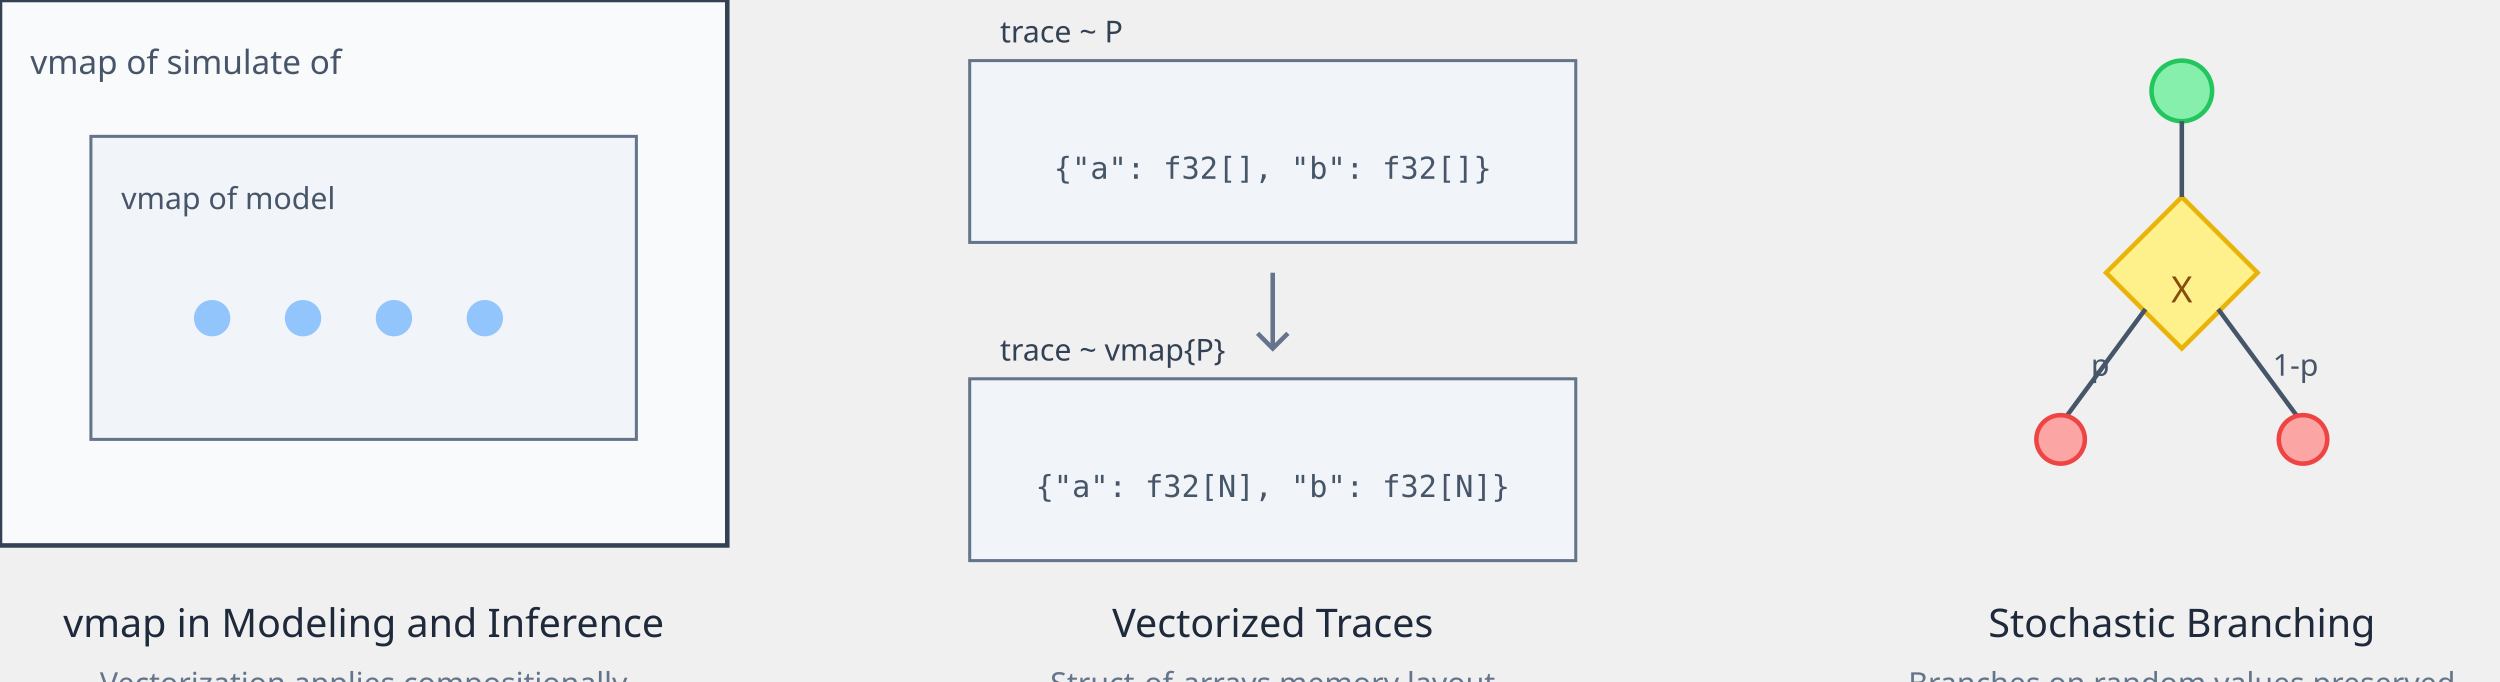
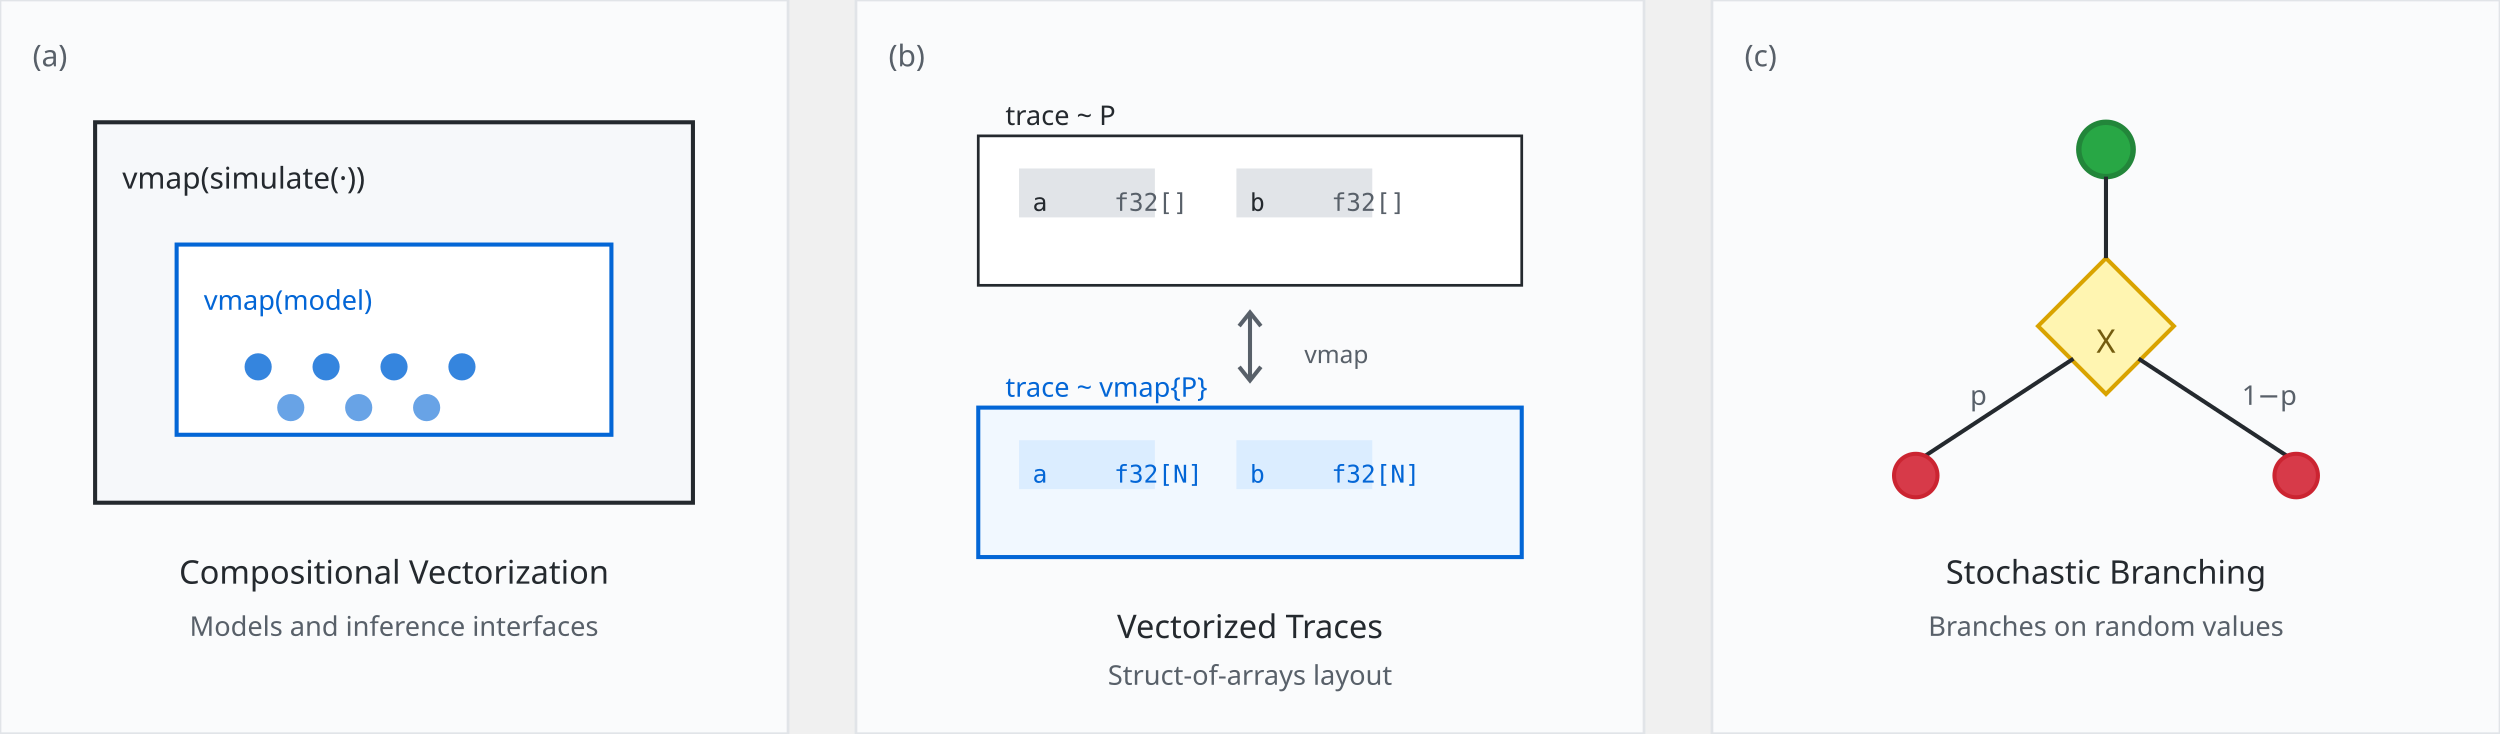
- <svg xmlns="http://www.w3.org/2000/svg" width="825" height="225" viewBox="50 50 825 225" role="img" shape-rendering="geometricPrecision">
-   <rect id="p1-outer" x="50" y="50" width="240" height="180" fill="#f8fafc" stroke="#334155" stroke-width="1.5" />
-   <text id="p1-outer-label" x="60" y="70" font-size="11" font-family="system-ui, sans-serif" transform="translate(0, 4.4)" fill="#475569">vmap of simulate of</text>
-   <rect id="p1-inner" x="80" y="95" width="180" height="100" fill="#f1f5f9" stroke="#64748b" stroke-width="1" />
-   <text id="p1-inner-label" x="90" y="115" font-size="10" font-family="system-ui, sans-serif" transform="translate(0, 4)" fill="#475569">vmap of model</text>
-   <circle id="p1-dot1" cx="120" cy="155" r="6" fill="#93c5fd" />
-   <circle id="p1-dot2" cx="150" cy="155" r="6" fill="#93c5fd" />
-   <circle id="p1-dot3" cx="180" cy="155" r="6" fill="#93c5fd" />
-   <circle id="p1-dot4" cx="210" cy="155" r="6" fill="#93c5fd" />
-   <text id="p1-title" x="170" y="255" font-size="13" font-family="system-ui, sans-serif" text-anchor="middle" transform="translate(0, 5.2)" fill="#1e293b">vmap in Modeling and Inference</text>
-   <text id="p1-subtitle" x="170" y="275" font-size="10" font-family="system-ui, sans-serif" text-anchor="middle" transform="translate(0, 4)" fill="#64748b">Vectorization applies compositionally</text>
-   <rect id="p2-trace1" x="370" y="70" width="200" height="60" fill="#f1f5f9" stroke="#64748b" stroke-width="1" />
-   <text id="p2-trace1-label" x="380" y="60" font-size="10" font-family="system-ui, sans-serif" transform="translate(0, 4)" fill="#334155">trace ~ P</text>
-   <text id="p2-trace1-content" x="470" y="105" font-size="10" font-family="monospace" text-anchor="middle" transform="translate(0, 4)" fill="#475569">{"a": f32[], "b": f32[]}</text>
-   <path id="p2-arrow" d="M 470 140 L 470 165 " fill="none" stroke="#64748b" stroke-width="1.5" marker-end="url(#url(#arrowhead))" />
-   <path id="p2-arrow-tip" d="M 465 160 L 470 165 L 475 160 " fill="none" stroke="#64748b" stroke-width="1.5" />
-   <rect id="p2-trace2" x="370" y="175" width="200" height="60" fill="#f1f5f9" stroke="#64748b" stroke-width="1" />
-   <text id="p2-trace2-label" x="380" y="165" font-size="10" font-family="system-ui, sans-serif" transform="translate(0, 4)" fill="#334155">trace ~ vmap{P}</text>
-   <text id="p2-trace2-content" x="470" y="210" font-size="10" font-family="monospace" text-anchor="middle" transform="translate(0, 4)" fill="#475569">{"a": f32[N], "b": f32[N]}</text>
-   <text id="p2-title" x="470" y="255" font-size="13" font-family="system-ui, sans-serif" text-anchor="middle" transform="translate(0, 5.2)" fill="#1e293b">Vectorized Traces</text>
-   <text id="p2-subtitle" x="470" y="275" font-size="10" font-family="system-ui, sans-serif" text-anchor="middle" transform="translate(0, 4)" fill="#64748b">Struct-of-arrays memory layout</text>
-   <circle id="p3-start" cx="770" cy="80" r="10" fill="#86efac" stroke="#22c55e" stroke-width="1.5" />
-   <path id="p3-diamond" d="M 770 115 L 795 140 L 770 165 L 745 140 Z " fill="#fef08a" stroke="#eab308" stroke-width="1.5" />
-   <text id="p3-diamond-label" x="770" y="145" font-size="12" font-family="system-ui, sans-serif" text-anchor="middle" transform="translate(0, 4.8)" fill="#854d0e">X</text>
-   <path id="p3-line1" d="M 770 90 L 770 115 " fill="none" stroke="#475569" stroke-width="1.5" />
-   <path id="p3-left-branch" d="M 758 152 L 730 190 " fill="none" stroke="#475569" stroke-width="1.5" />
-   <path id="p3-right-branch" d="M 782 152 L 810 190 " fill="none" stroke="#475569" stroke-width="1.5" />
-   <circle id="p3-end1" cx="730" cy="195" r="8" fill="#fca5a5" stroke="#ef4444" stroke-width="1.5" />
-   <circle id="p3-end2" cx="810" cy="195" r="8" fill="#fca5a5" stroke="#ef4444" stroke-width="1.5" />
-   <text id="p3-label-p" x="740" y="170" font-size="10" font-family="system-ui, sans-serif" transform="translate(0, 4)" fill="#475569">p</text>
-   <text id="p3-label-1p" x="800" y="170" font-size="10" font-family="system-ui, sans-serif" transform="translate(0, 4)" fill="#475569">1-p</text>
-   <text id="p3-title" x="770" y="255" font-size="13" font-family="system-ui, sans-serif" text-anchor="middle" transform="translate(0, 5.2)" fill="#1e293b">Stochastic Branching</text>
-   <text id="p3-subtitle" x="770" y="275" font-size="10" font-family="system-ui, sans-serif" text-anchor="middle" transform="translate(0, 4)" fill="#64748b">Branches on random values preserved</text>
+ <svg xmlns="http://www.w3.org/2000/svg" width="920" height="270" viewBox="35 35 920 270" role="img" shape-rendering="geometricPrecision">
+   <rect id="p1-bg" x="35" y="35" width="290" height="270" fill="#fafbfc" stroke="#e1e4e8" stroke-width="1" />
+   <text id="p1-label" x="47" y="55" font-size="11" font-family="'Source Sans 3', 'Source Sans Pro', sans-serif" transform="translate(0, 4.4)" fill="#586069">(a)</text>
+   <rect id="p1-outer" x="70" y="80" width="220" height="140" fill="#f6f8fa" stroke="#24292e" stroke-width="1.5" />
+   <text id="p1-outer-label" x="80" y="100" font-size="11" font-family="'Source Sans 3', sans-serif" transform="translate(0, 4.4)" fill="#24292e">vmap(simulate(·))</text>
+   <rect id="p1-inner" x="100" y="125" width="160" height="70" fill="#ffffff" stroke="#0366d6" stroke-width="1.5" />
+   <text id="p1-inner-label" x="110" y="145" font-size="10" font-family="'Source Sans 3', sans-serif" transform="translate(0, 4)" fill="#0366d6">vmap(model)</text>
+   <circle id="p1-dot1" cx="130" cy="170" r="5" fill="#0366d6" opacity="0.8" />
+   <circle id="p1-dot2" cx="155" cy="170" r="5" fill="#0366d6" opacity="0.8" />
+   <circle id="p1-dot3" cx="180" cy="170" r="5" fill="#0366d6" opacity="0.8" />
+   <circle id="p1-dot4" cx="205" cy="170" r="5" fill="#0366d6" opacity="0.8" />
+   <circle id="p1-dot5" cx="142" cy="185" r="5" fill="#0366d6" opacity="0.6" />
+   <circle id="p1-dot6" cx="167" cy="185" r="5" fill="#0366d6" opacity="0.6" />
+   <circle id="p1-dot7" cx="192" cy="185" r="5" fill="#0366d6" opacity="0.6" />
+   <text id="p1-title" x="180" y="245" font-size="12" font-family="'Source Sans 3', sans-serif" text-anchor="middle" transform="translate(0, 4.8)" fill="#24292e">Compositional Vectorization</text>
+   <text id="p1-subtitle" x="180" y="265" font-size="10" font-family="'Source Sans 3', sans-serif" text-anchor="middle" transform="translate(0, 4)" fill="#586069">Models and inference interfaces</text>
+   <rect id="p2-bg" x="350" y="35" width="290" height="270" fill="#fafbfc" stroke="#e1e4e8" stroke-width="1" />
+   <text id="p2-label" x="362" y="55" font-size="11" font-family="'Source Sans 3', sans-serif" transform="translate(0, 4.4)" fill="#586069">(b)</text>
+   <rect id="p2-trace1" x="395" y="85" width="200" height="55" fill="#ffffff" stroke="#24292e" stroke-width="1" />
+   <text id="p2-trace1-label" x="405" y="77" font-size="10" font-family="'Source Sans 3', sans-serif" transform="translate(0, 4)" fill="#24292e">trace ~ P</text>
+   <rect id="p2-addr1-bg" x="410" y="97" width="50" height="18" fill="#e1e4e8" />
+   <text id="p2-addr1" x="415" y="109" font-size="9" font-family="monospace" transform="translate(0, 3.6)" fill="#24292e">a</text>
+   <text id="p2-val1" x="445" y="109" font-size="9" font-family="monospace" transform="translate(0, 3.6)" fill="#586069">f32[]</text>
+   <rect id="p2-addr2-bg" x="490" y="97" width="50" height="18" fill="#e1e4e8" />
+   <text id="p2-addr2" x="495" y="109" font-size="9" font-family="monospace" transform="translate(0, 3.6)" fill="#24292e">b</text>
+   <text id="p2-val2" x="525" y="109" font-size="9" font-family="monospace" transform="translate(0, 3.6)" fill="#586069">f32[]</text>
+   <path id="p2-arrow" d="M 495 150 L 495 175 " fill="none" stroke="#586069" stroke-width="1.5" />
+   <path id="p2-arrow-head1" d="M 491 155 L 495 150 L 499 155 " fill="none" stroke="#586069" stroke-width="1.5" />
+   <path id="p2-arrow-head2" d="M 491 170 L 495 175 L 499 170 " fill="none" stroke="#586069" stroke-width="1.5" />
+   <text id="p2-vmap-label" x="515" y="165" font-size="9" font-family="'Source Sans 3', sans-serif" transform="translate(0, 3.6)" fill="#586069">vmap</text>
+   <rect id="p2-trace2" x="395" y="185" width="200" height="55" fill="#f1f8ff" stroke="#0366d6" stroke-width="1.5" />
+   <text id="p2-trace2-label" x="405" y="177" font-size="10" font-family="'Source Sans 3', sans-serif" transform="translate(0, 4)" fill="#0366d6">trace ~ vmap{P}</text>
+   <rect id="p2-addr3-bg" x="410" y="197" width="50" height="18" fill="#dbedff" />
+   <text id="p2-addr3" x="415" y="209" font-size="9" font-family="monospace" transform="translate(0, 3.6)" fill="#0366d6">a</text>
+   <text id="p2-val3" x="445" y="209" font-size="9" font-family="monospace" transform="translate(0, 3.6)" fill="#0366d6">f32[N]</text>
+   <rect id="p2-addr4-bg" x="490" y="197" width="50" height="18" fill="#dbedff" />
+   <text id="p2-addr4" x="495" y="209" font-size="9" font-family="monospace" transform="translate(0, 3.6)" fill="#0366d6">b</text>
+   <text id="p2-val4" x="525" y="209" font-size="9" font-family="monospace" transform="translate(0, 3.6)" fill="#0366d6">f32[N]</text>
+   <text id="p2-title" x="495" y="265" font-size="12" font-family="'Source Sans 3', sans-serif" text-anchor="middle" transform="translate(0, 4.8)" fill="#24292e">Vectorized Traces</text>
+   <text id="p2-subtitle" x="495" y="283" font-size="10" font-family="'Source Sans 3', sans-serif" text-anchor="middle" transform="translate(0, 4)" fill="#586069">Struct-of-arrays layout</text>
+   <rect id="p3-bg" x="665" y="35" width="290" height="270" fill="#fafbfc" stroke="#e1e4e8" stroke-width="1" />
+   <text id="p3-label" x="677" y="55" font-size="11" font-family="'Source Sans 3', sans-serif" transform="translate(0, 4.4)" fill="#586069">(c)</text>
+   <circle id="p3-start" cx="810" cy="90" r="10" fill="#28a745" stroke="#22863a" stroke-width="2" />
+   <path id="p3-diamond" d="M 810 130 L 835 155 L 810 180 L 785 155 Z " fill="#fff5b1" stroke="#d9a300" stroke-width="1.5" />
+   <text id="p3-diamond-label" x="810" y="160" font-size="12" font-family="'Source Sans 3', sans-serif" text-anchor="middle" transform="translate(0, 4.8)" fill="#735c0f">X</text>
+   <path id="p3-line1" d="M 810 100 L 810 130 " fill="none" stroke="#24292e" stroke-width="1.5" />
+   <path id="p3-left-branch" d="M 798 167 L 740 205 " fill="none" stroke="#24292e" stroke-width="1.5" />
+   <path id="p3-right-branch" d="M 822 167 L 880 205 " fill="none" stroke="#24292e" stroke-width="1.5" />
+   <circle id="p3-end1" cx="740" cy="210" r="8" fill="#d73a49" stroke="#cb2431" stroke-width="1.5" />
+   <circle id="p3-end2" cx="880" cy="210" r="8" fill="#d73a49" stroke="#cb2431" stroke-width="1.5" />
+   <text id="p3-label-p" x="760" y="180" font-size="10" font-family="'Source Sans 3', sans-serif" transform="translate(0, 4)" fill="#586069">p</text>
+   <text id="p3-label-1p" x="860" y="180" font-size="10" font-family="'Source Sans 3', sans-serif" transform="translate(0, 4)" fill="#586069">1−p</text>
+   <text id="p3-title" x="810" y="245" font-size="12" font-family="'Source Sans 3', sans-serif" text-anchor="middle" transform="translate(0, 4.8)" fill="#24292e">Stochastic Branching</text>
+   <text id="p3-subtitle" x="810" y="265" font-size="10" font-family="'Source Sans 3', sans-serif" text-anchor="middle" transform="translate(0, 4)" fill="#586069">Branches on random values</text>
</svg>
